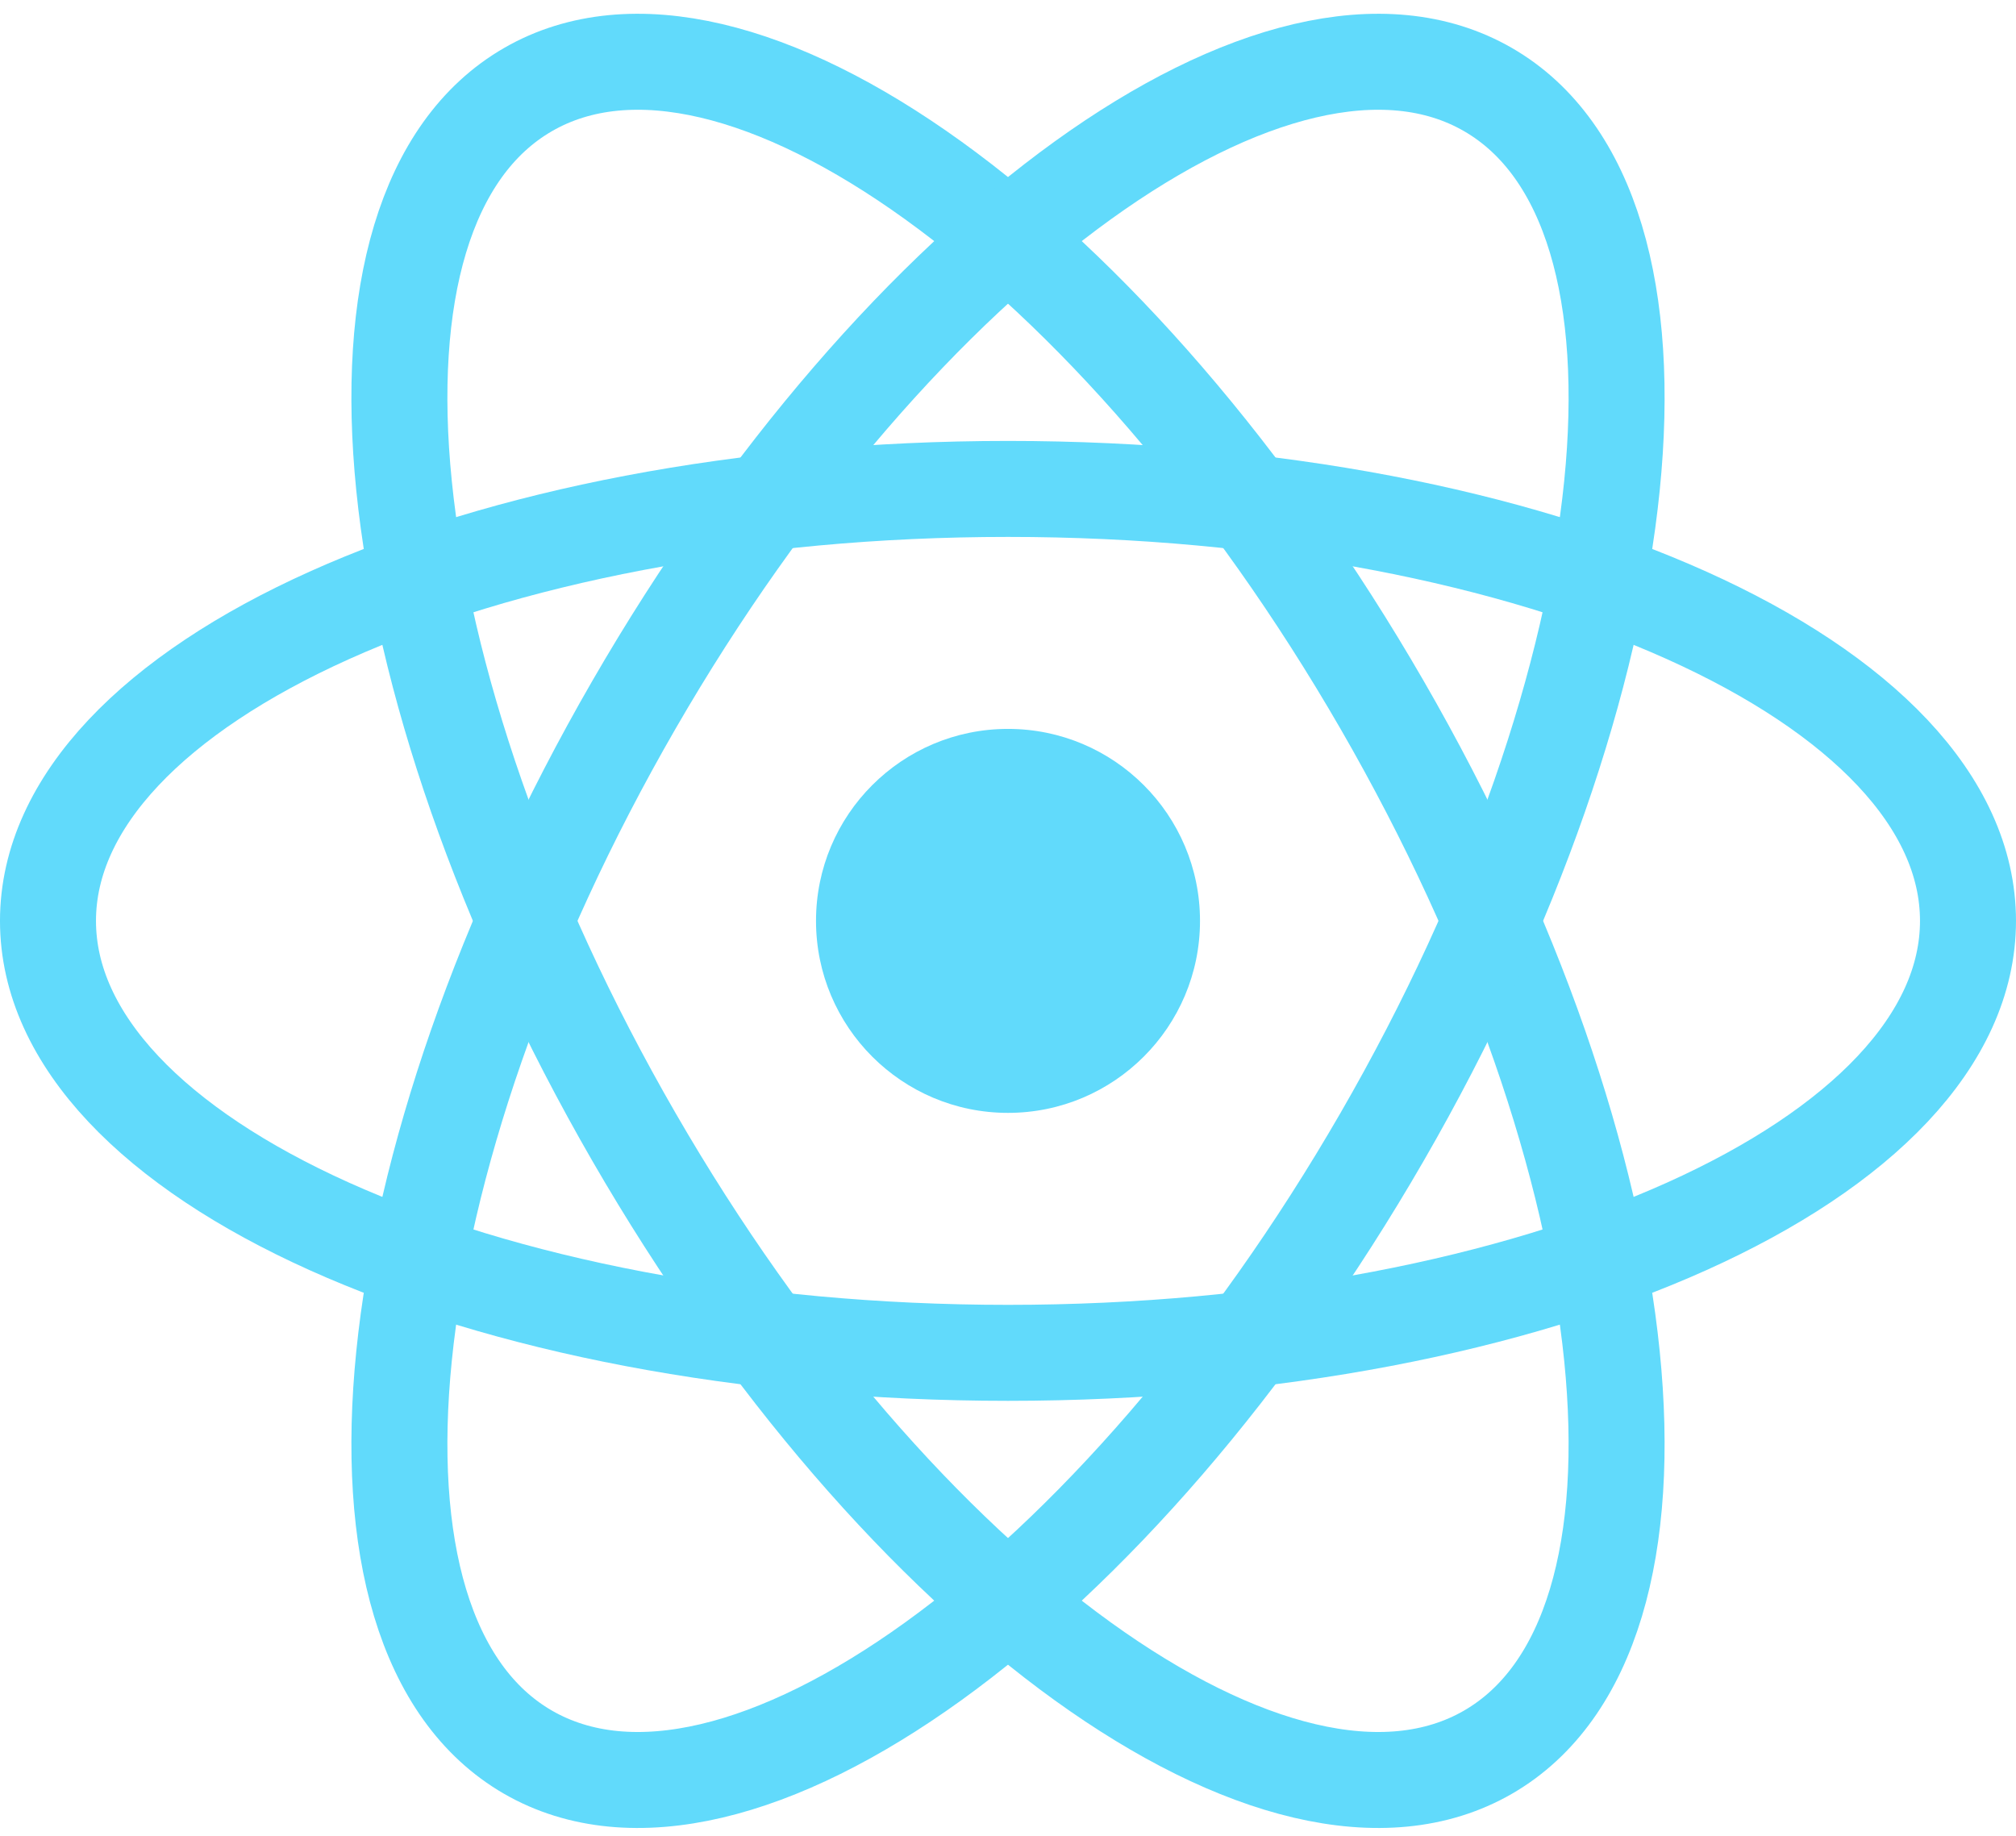
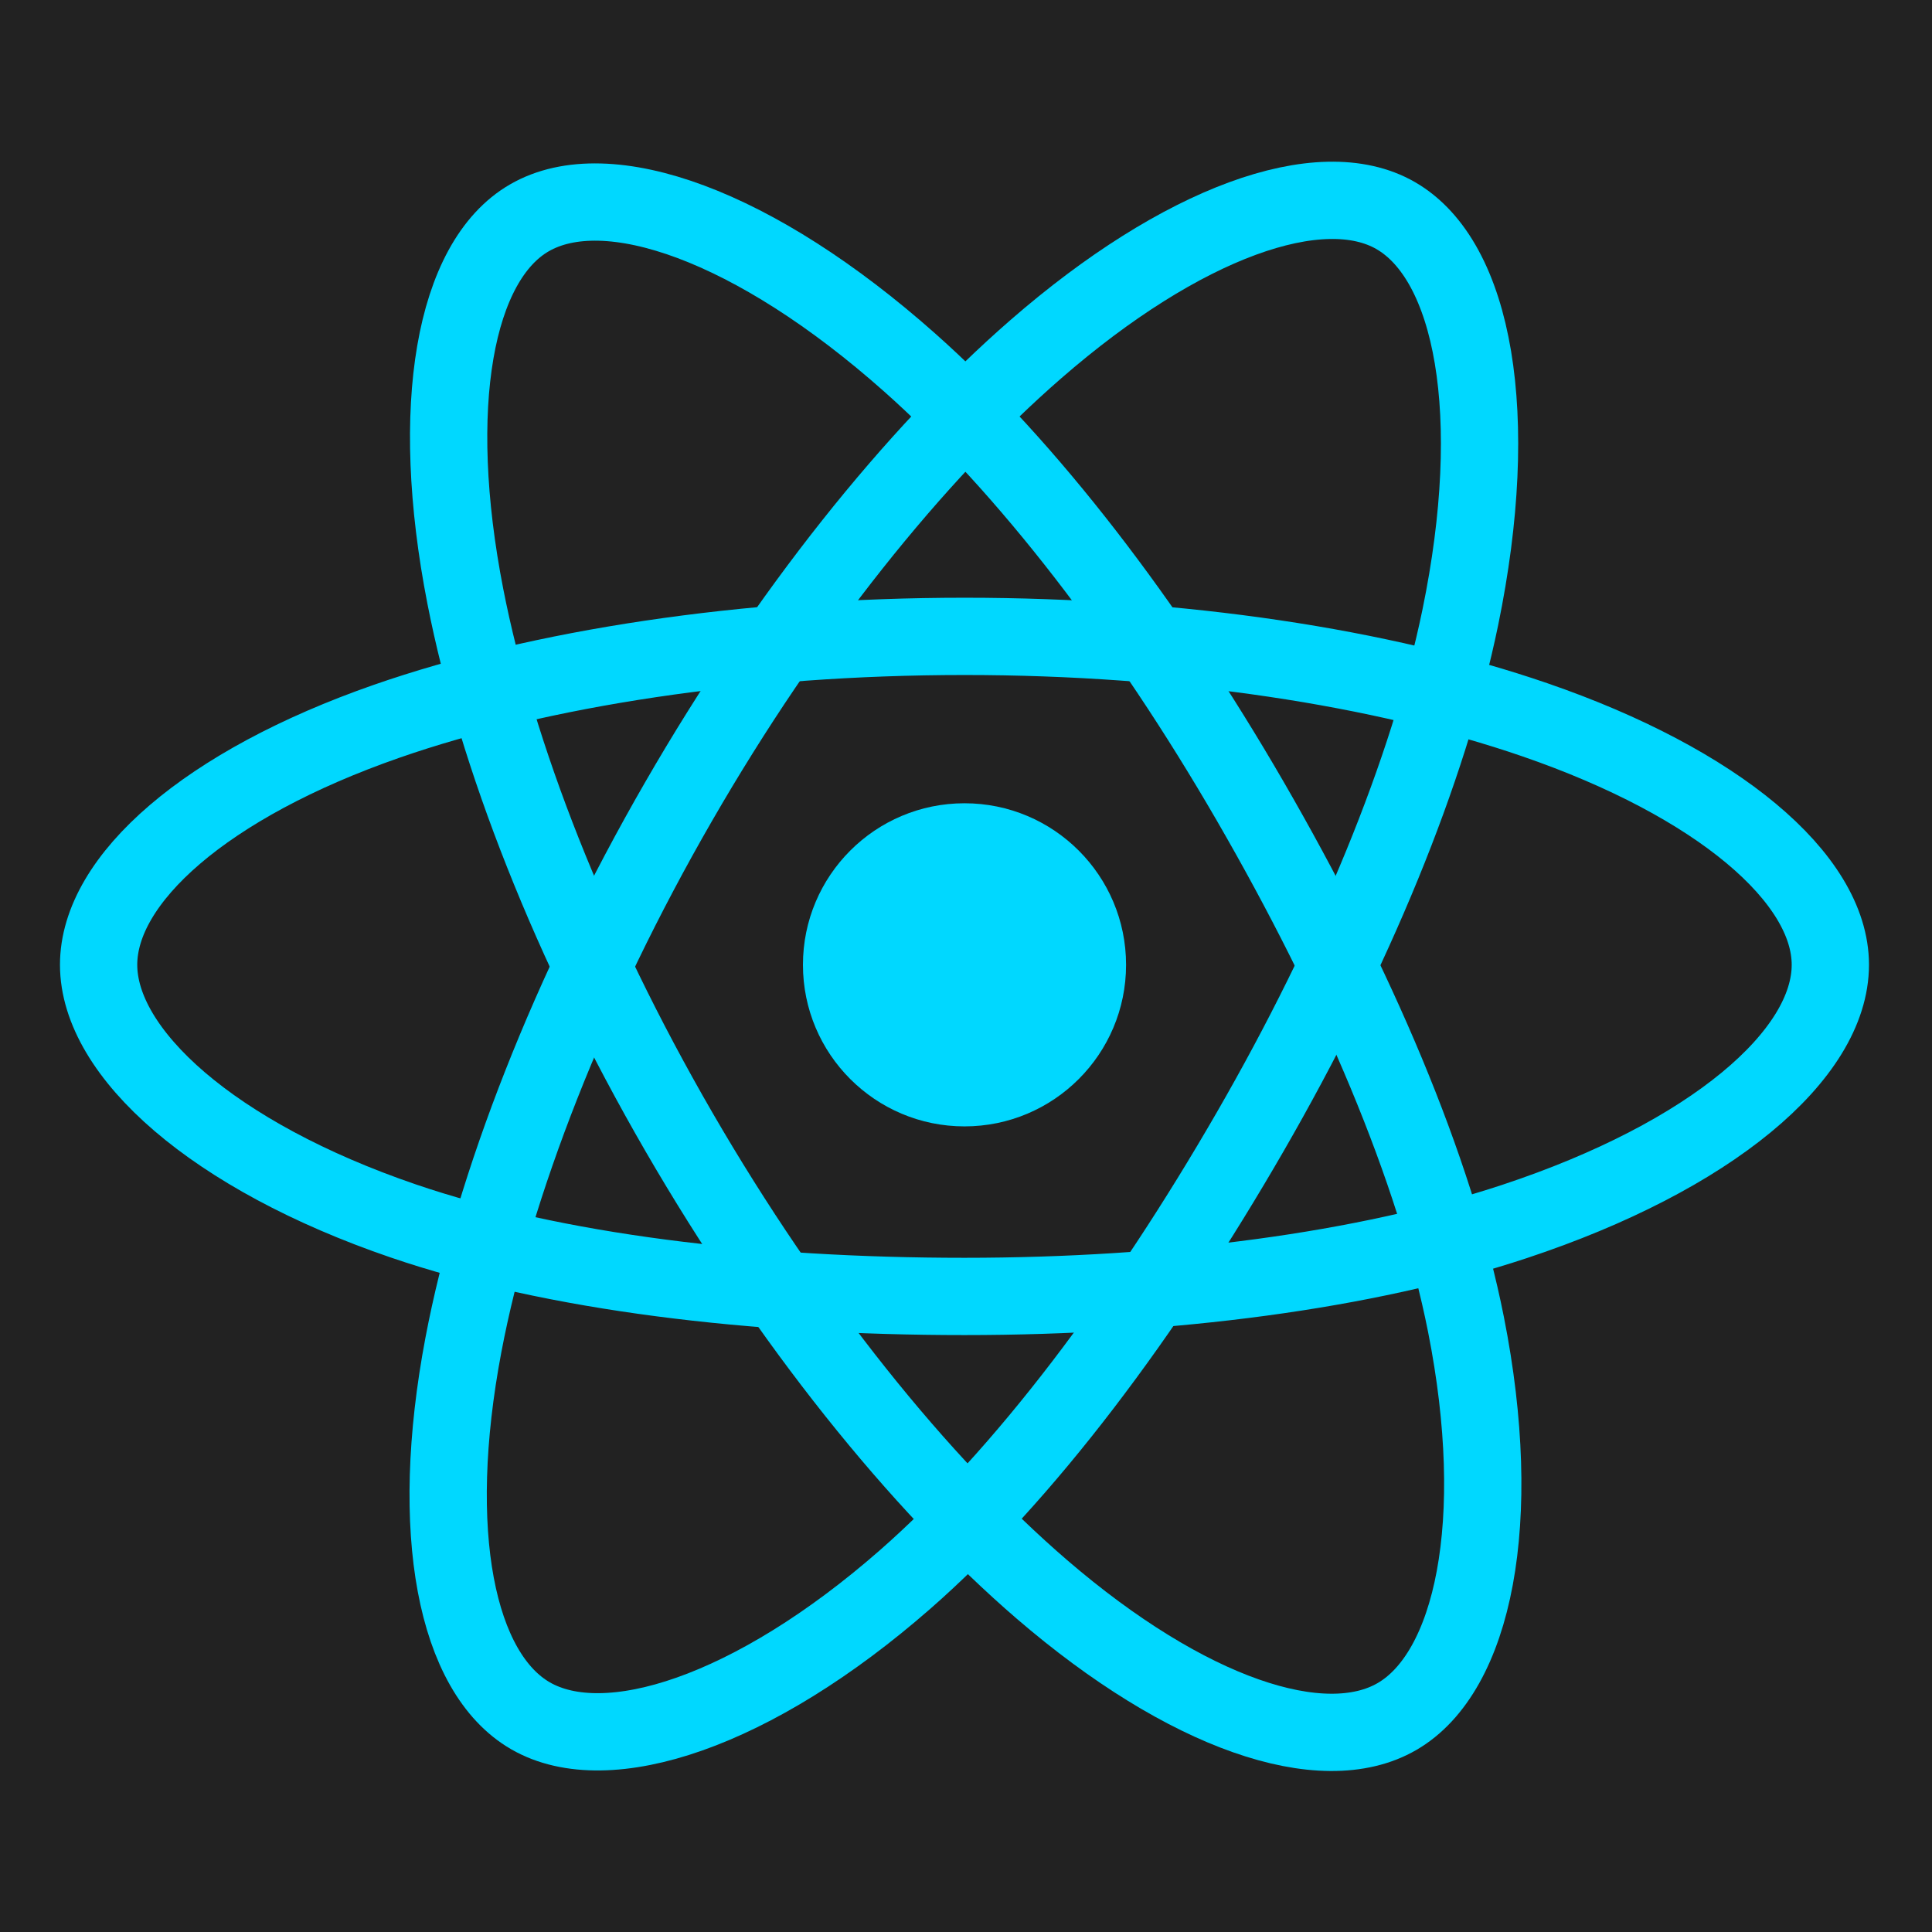
- <svg xmlns="http://www.w3.org/2000/svg" width="112" height="102" fill="none">
-   <path fill="#61dafb" d="M56 61.832c5.891 0 10.667-4.776 10.667-10.667S61.89 40.498 56 40.498c-5.89 0-10.666 4.776-10.666 10.667S50.108 61.832 56 61.832Z" />
-   <path stroke="#61dafb" stroke-width="5.333" d="M56 75.165c29.455 0 53.333-10.745 53.333-24s-23.878-24-53.333-24-53.334 10.745-53.334 24 23.879 24 53.334 24Z" />
-   <path stroke="#61dafb" stroke-width="5.333" d="M35.215 63.165c14.728 25.509 35.972 40.815 47.451 34.188 11.48-6.628 8.846-32.68-5.882-58.188-14.727-25.51-35.972-40.816-47.45-34.188-11.48 6.627-8.846 32.679 5.881 58.188Z" />
-   <path stroke="#61dafb" stroke-width="5.333" d="M35.215 39.165c-14.727 25.509-17.36 51.56-5.882 58.188 11.48 6.627 32.724-8.68 47.451-34.188 14.728-25.51 17.362-51.56 5.883-58.188-11.48-6.628-32.724 8.679-47.452 34.188Z" />
+ <svg xmlns="http://www.w3.org/2000/svg" id="Layer_2" viewBox="0 0 3618.6 3618.6" width="3618.6" height="3618.6">
+   <style>.st0{fill:#222}.st1{fill:#00d8ff}.st2{fill:none;stroke:#00d8ff;stroke-width:144.746;stroke-miterlimit:10}</style>
+   <path class="st0" d="M0 0h3618.6v3618.6H0z" />
+   <circle class="st1" cx="1806.5" cy="1807.1" r="302.6" />
+   <path class="st2" d="M1806.5 1191.9c406.2 0 783.6 58.3 1068.1 156.2 342.8 118 553.6 296.9 553.6 458.9 0 168.8-223.4 358.9-591.5 480.8-278.3 92.2-644.6 140.4-1030.2 140.4-395.4 0-769.7-45.2-1051.2-141.4-356.1-121.7-570.6-314.2-570.6-479.8 0-160.7 201.3-338.2 539.3-456 285.6-99.5 672.3-159.1 1082.5-159.1z" />
+   <path class="st2" d="M1271 1501.3c202.9-351.9 442-649.7 669-847.2 273.5-238 533.8-331.2 674.1-250.3 146.2 84.3 199.3 372.8 121 752.7-59.2 287.2-200.4 628.5-393.1 962.6-197.5 342.5-423.7 644.2-647.6 840-283.3 247.7-557.3 337.3-700.7 254.6-139.2-80.3-192.4-343.3-125.7-695 56.4-297.4 198-662.1 403-1017.4z" />
+   <path class="st2" d="M1271.5 2119.8c-203.5-351.6-342.1-707.4-399.9-1002.7-69.6-355.8-20.4-627.9 119.8-709 146.1-84.6 422.5 13.5 712.5 271 219.3 194.7 444.4 487.5 637.6 821.3 198.1 342.2 346.6 688.8 404.3 980.5 73.1 369.2 13.9 651.3-129.4 734.2-139.1 80.5-393.5-4.7-664.9-238.2-229.2-197.3-474.5-502.1-680-857.1z" />
</svg>
